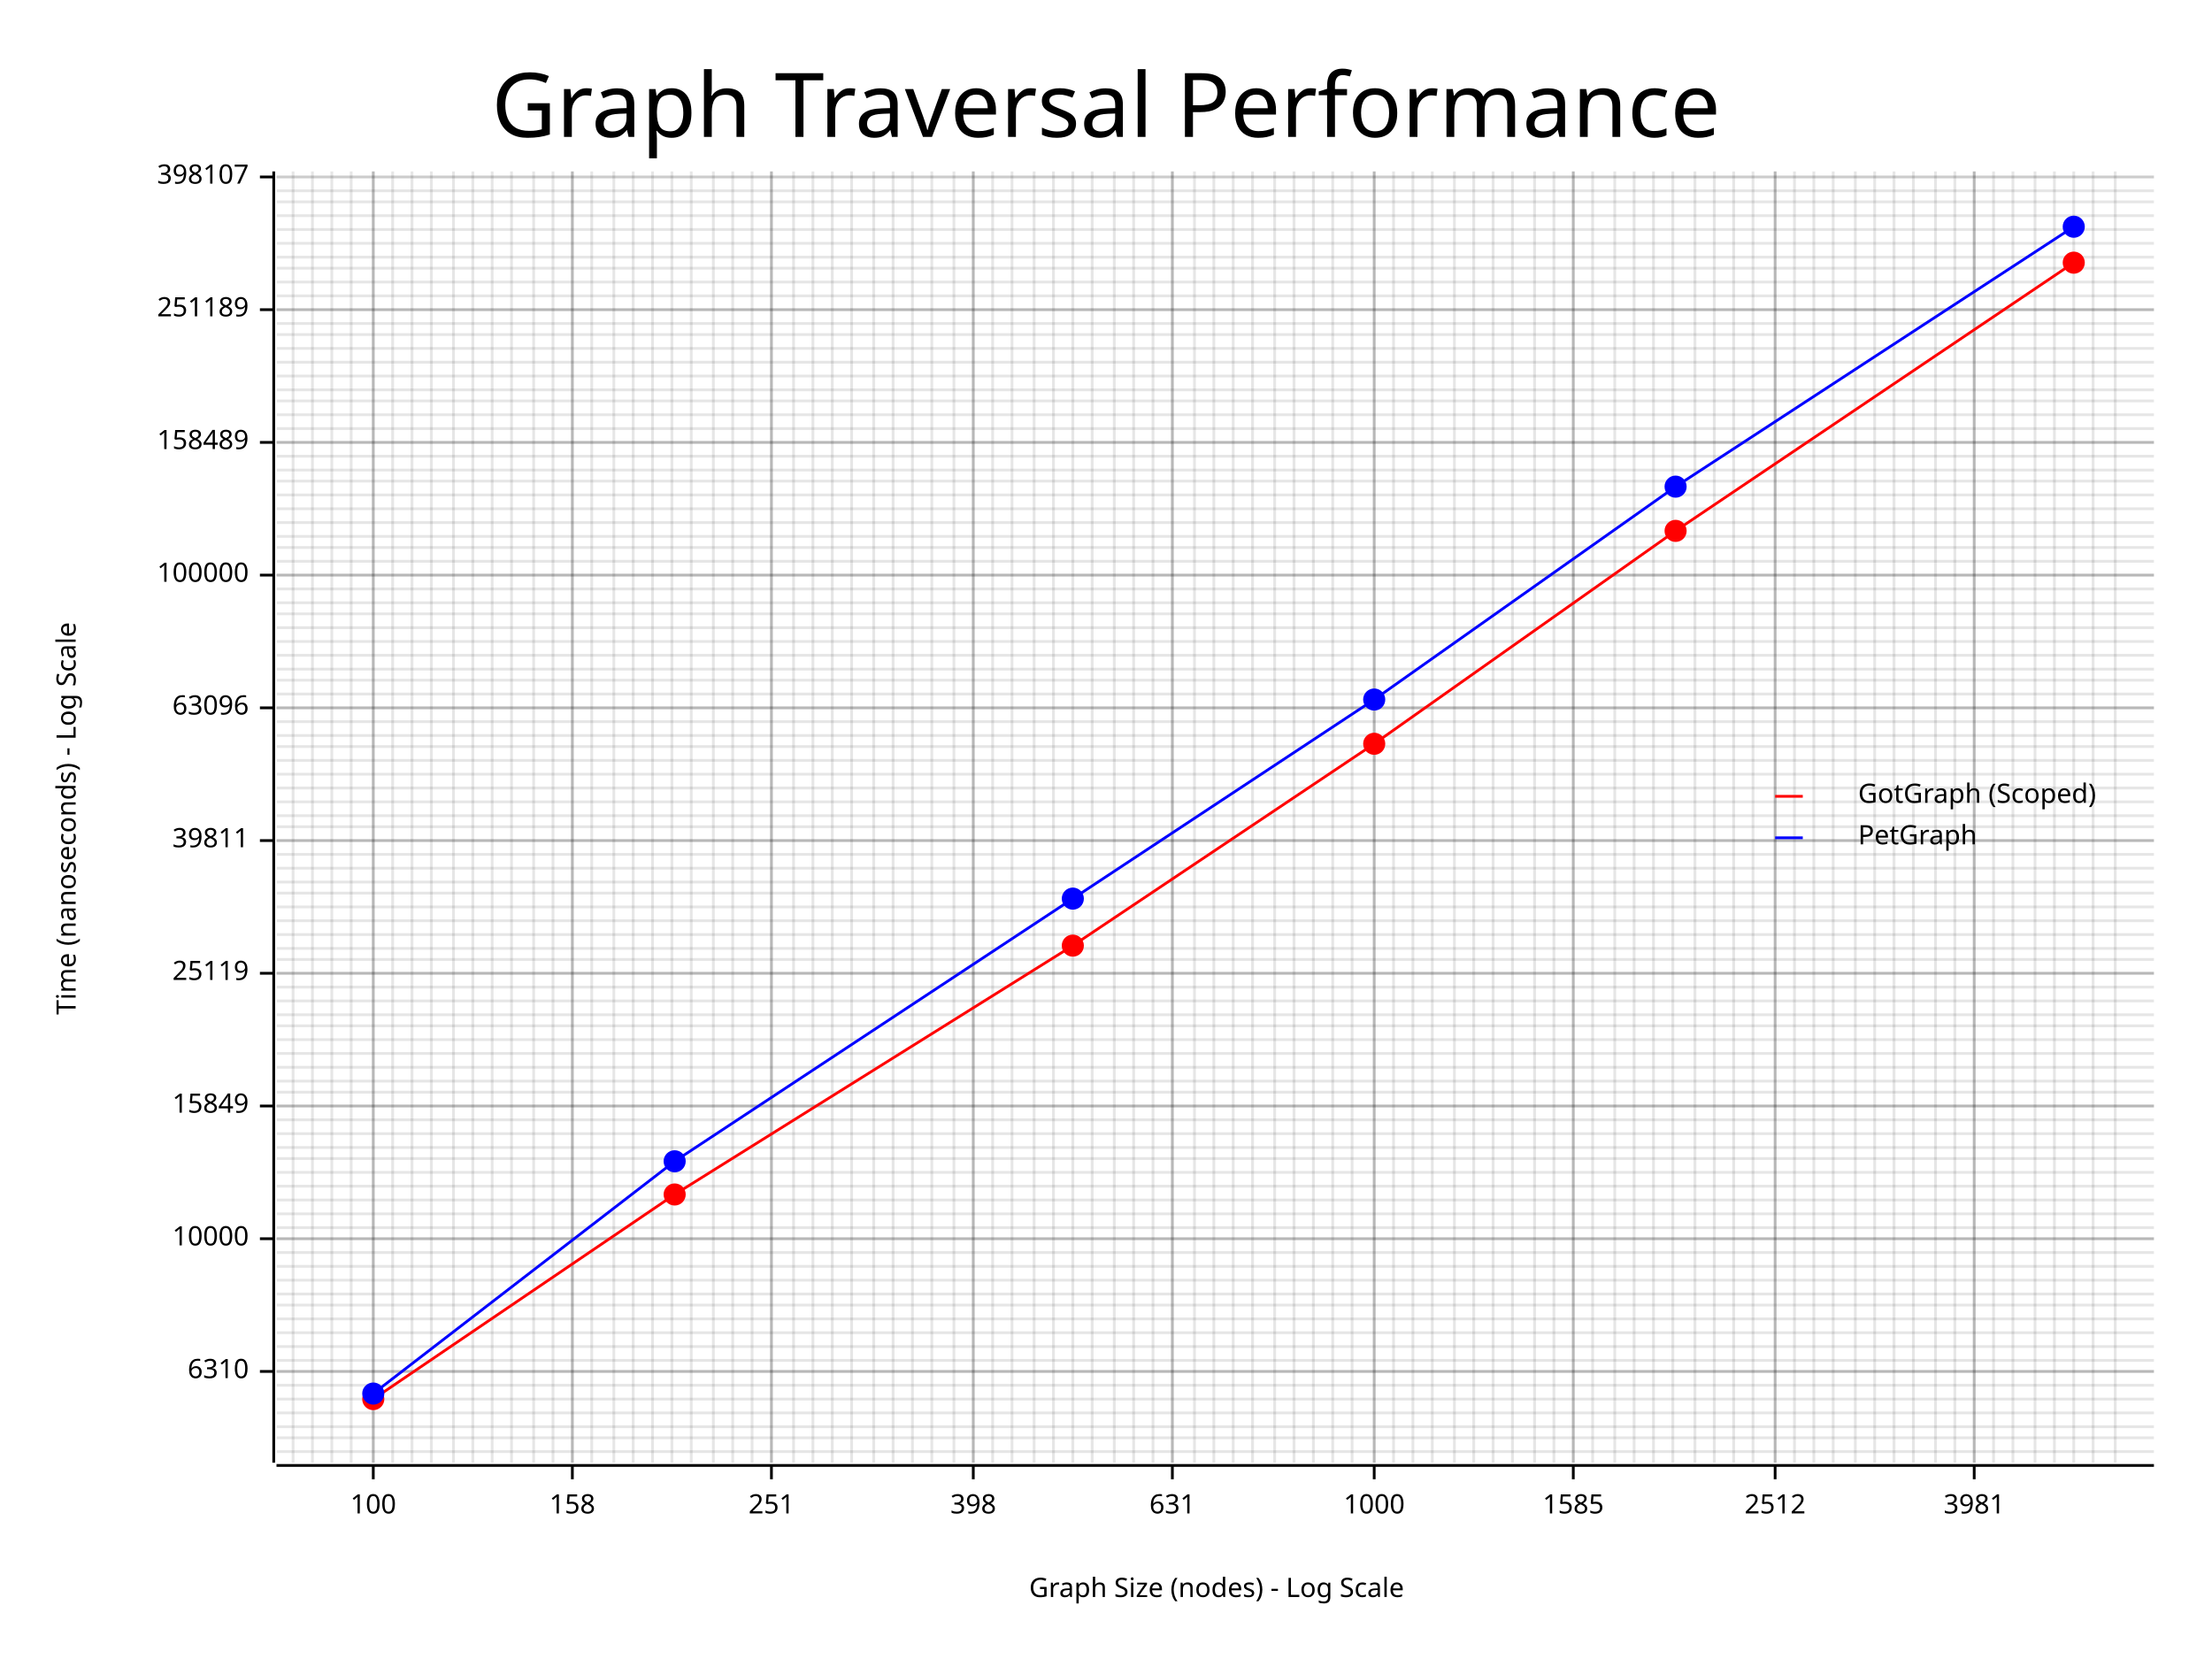
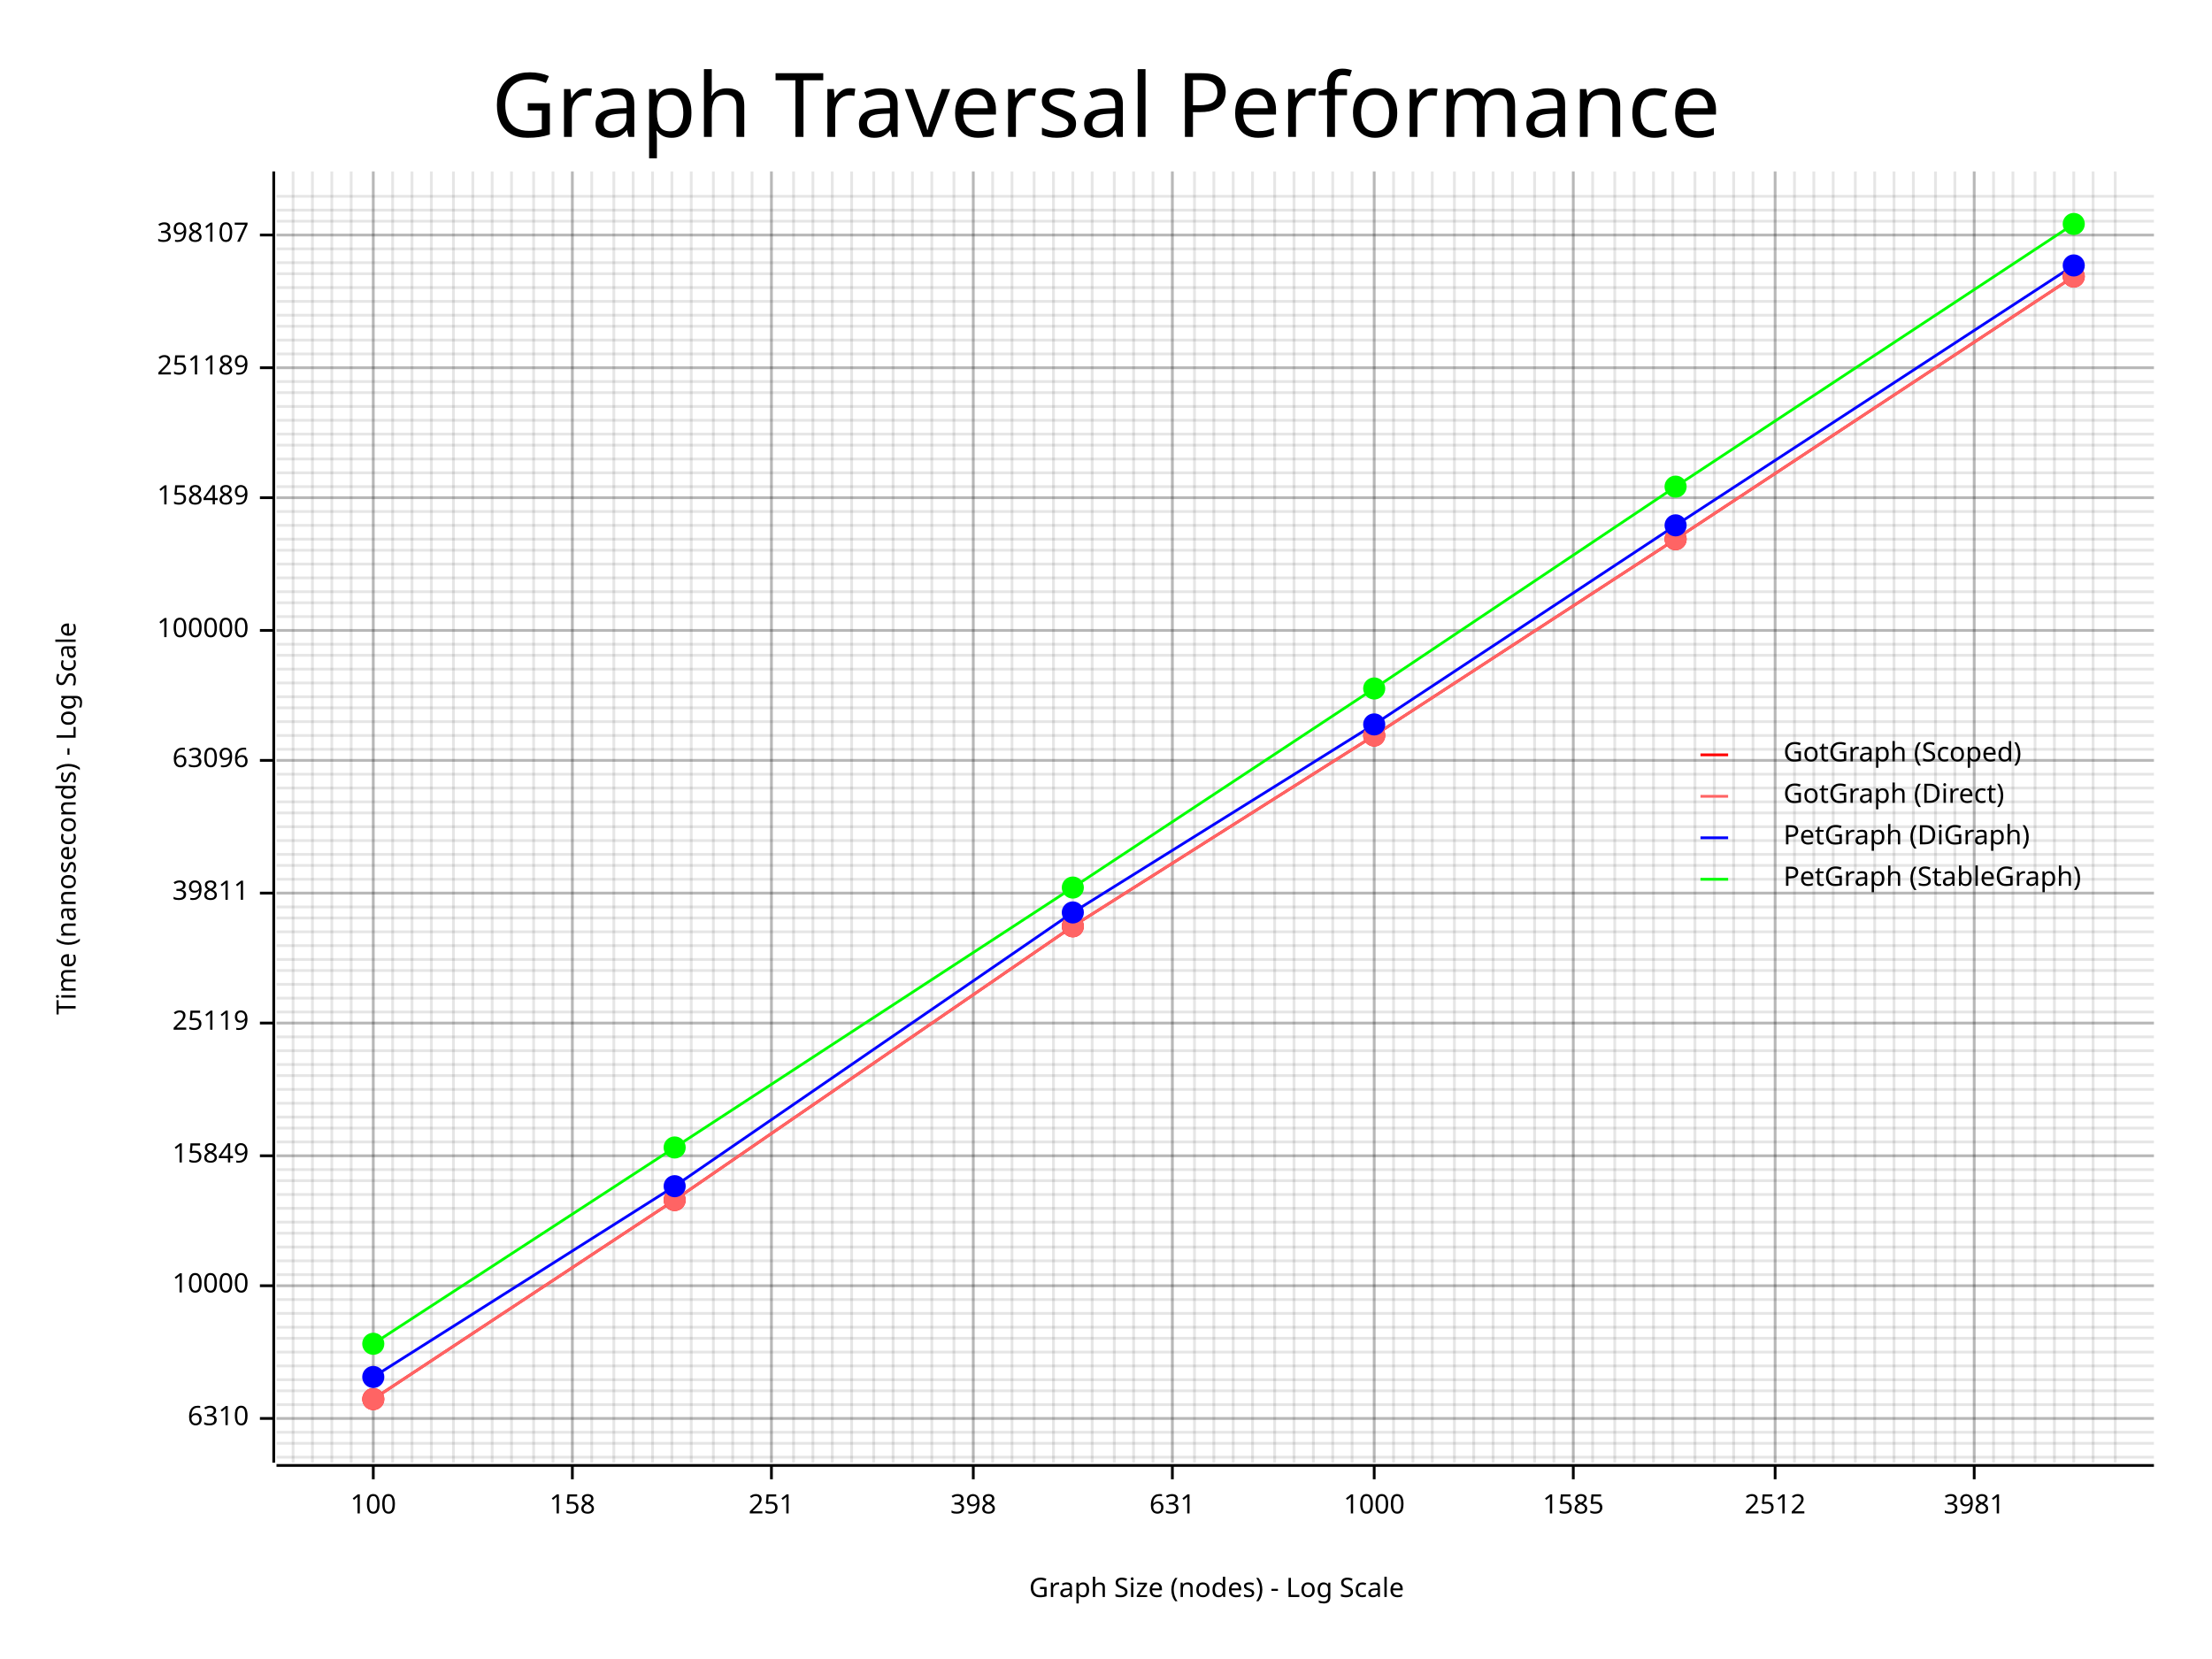
<svg xmlns="http://www.w3.org/2000/svg" width="800" height="600" viewBox="0 0 800 600">
  <rect x="0" y="0" width="800" height="600" opacity="1" fill="#FFFFFF" stroke="none" />
  <text x="400" y="25" dy="0.76em" text-anchor="middle" font-family="sans-serif" font-size="32.258" opacity="1" fill="#000000">
Graph Traversal Performance
</text>
  <line opacity="0.1" stroke="#000000" stroke-width="1" x1="106" y1="529" x2="106" y2="62" />
  <line opacity="0.1" stroke="#000000" stroke-width="1" x1="113" y1="529" x2="113" y2="62" />
  <line opacity="0.1" stroke="#000000" stroke-width="1" x1="120" y1="529" x2="120" y2="62" />
  <line opacity="0.1" stroke="#000000" stroke-width="1" x1="127" y1="529" x2="127" y2="62" />
  <line opacity="0.1" stroke="#000000" stroke-width="1" x1="135" y1="529" x2="135" y2="62" />
  <line opacity="0.1" stroke="#000000" stroke-width="1" x1="142" y1="529" x2="142" y2="62" />
  <line opacity="0.1" stroke="#000000" stroke-width="1" x1="149" y1="529" x2="149" y2="62" />
  <line opacity="0.1" stroke="#000000" stroke-width="1" x1="156" y1="529" x2="156" y2="62" />
  <line opacity="0.1" stroke="#000000" stroke-width="1" x1="164" y1="529" x2="164" y2="62" />
  <line opacity="0.1" stroke="#000000" stroke-width="1" x1="171" y1="529" x2="171" y2="62" />
  <line opacity="0.1" stroke="#000000" stroke-width="1" x1="178" y1="529" x2="178" y2="62" />
  <line opacity="0.1" stroke="#000000" stroke-width="1" x1="185" y1="529" x2="185" y2="62" />
  <line opacity="0.1" stroke="#000000" stroke-width="1" x1="193" y1="529" x2="193" y2="62" />
  <line opacity="0.1" stroke="#000000" stroke-width="1" x1="200" y1="529" x2="200" y2="62" />
  <line opacity="0.1" stroke="#000000" stroke-width="1" x1="207" y1="529" x2="207" y2="62" />
  <line opacity="0.1" stroke="#000000" stroke-width="1" x1="214" y1="529" x2="214" y2="62" />
  <line opacity="0.1" stroke="#000000" stroke-width="1" x1="222" y1="529" x2="222" y2="62" />
  <line opacity="0.1" stroke="#000000" stroke-width="1" x1="229" y1="529" x2="229" y2="62" />
  <line opacity="0.1" stroke="#000000" stroke-width="1" x1="236" y1="529" x2="236" y2="62" />
  <line opacity="0.1" stroke="#000000" stroke-width="1" x1="243" y1="529" x2="243" y2="62" />
  <line opacity="0.1" stroke="#000000" stroke-width="1" x1="250" y1="529" x2="250" y2="62" />
  <line opacity="0.1" stroke="#000000" stroke-width="1" x1="258" y1="529" x2="258" y2="62" />
  <line opacity="0.1" stroke="#000000" stroke-width="1" x1="265" y1="529" x2="265" y2="62" />
  <line opacity="0.1" stroke="#000000" stroke-width="1" x1="272" y1="529" x2="272" y2="62" />
  <line opacity="0.1" stroke="#000000" stroke-width="1" x1="279" y1="529" x2="279" y2="62" />
  <line opacity="0.1" stroke="#000000" stroke-width="1" x1="287" y1="529" x2="287" y2="62" />
  <line opacity="0.1" stroke="#000000" stroke-width="1" x1="294" y1="529" x2="294" y2="62" />
  <line opacity="0.1" stroke="#000000" stroke-width="1" x1="301" y1="529" x2="301" y2="62" />
  <line opacity="0.1" stroke="#000000" stroke-width="1" x1="308" y1="529" x2="308" y2="62" />
  <line opacity="0.1" stroke="#000000" stroke-width="1" x1="316" y1="529" x2="316" y2="62" />
  <line opacity="0.1" stroke="#000000" stroke-width="1" x1="323" y1="529" x2="323" y2="62" />
  <line opacity="0.1" stroke="#000000" stroke-width="1" x1="330" y1="529" x2="330" y2="62" />
  <line opacity="0.1" stroke="#000000" stroke-width="1" x1="337" y1="529" x2="337" y2="62" />
  <line opacity="0.1" stroke="#000000" stroke-width="1" x1="345" y1="529" x2="345" y2="62" />
  <line opacity="0.1" stroke="#000000" stroke-width="1" x1="352" y1="529" x2="352" y2="62" />
  <line opacity="0.1" stroke="#000000" stroke-width="1" x1="359" y1="529" x2="359" y2="62" />
  <line opacity="0.1" stroke="#000000" stroke-width="1" x1="366" y1="529" x2="366" y2="62" />
  <line opacity="0.1" stroke="#000000" stroke-width="1" x1="374" y1="529" x2="374" y2="62" />
  <line opacity="0.1" stroke="#000000" stroke-width="1" x1="381" y1="529" x2="381" y2="62" />
  <line opacity="0.1" stroke="#000000" stroke-width="1" x1="388" y1="529" x2="388" y2="62" />
  <line opacity="0.1" stroke="#000000" stroke-width="1" x1="395" y1="529" x2="395" y2="62" />
  <line opacity="0.1" stroke="#000000" stroke-width="1" x1="403" y1="529" x2="403" y2="62" />
  <line opacity="0.1" stroke="#000000" stroke-width="1" x1="410" y1="529" x2="410" y2="62" />
  <line opacity="0.1" stroke="#000000" stroke-width="1" x1="417" y1="529" x2="417" y2="62" />
  <line opacity="0.1" stroke="#000000" stroke-width="1" x1="424" y1="529" x2="424" y2="62" />
  <line opacity="0.1" stroke="#000000" stroke-width="1" x1="432" y1="529" x2="432" y2="62" />
  <line opacity="0.1" stroke="#000000" stroke-width="1" x1="439" y1="529" x2="439" y2="62" />
  <line opacity="0.1" stroke="#000000" stroke-width="1" x1="446" y1="529" x2="446" y2="62" />
  <line opacity="0.1" stroke="#000000" stroke-width="1" x1="453" y1="529" x2="453" y2="62" />
  <line opacity="0.1" stroke="#000000" stroke-width="1" x1="461" y1="529" x2="461" y2="62" />
  <line opacity="0.1" stroke="#000000" stroke-width="1" x1="468" y1="529" x2="468" y2="62" />
  <line opacity="0.1" stroke="#000000" stroke-width="1" x1="475" y1="529" x2="475" y2="62" />
  <line opacity="0.1" stroke="#000000" stroke-width="1" x1="482" y1="529" x2="482" y2="62" />
  <line opacity="0.1" stroke="#000000" stroke-width="1" x1="489" y1="529" x2="489" y2="62" />
  <line opacity="0.1" stroke="#000000" stroke-width="1" x1="497" y1="529" x2="497" y2="62" />
  <line opacity="0.1" stroke="#000000" stroke-width="1" x1="504" y1="529" x2="504" y2="62" />
  <line opacity="0.1" stroke="#000000" stroke-width="1" x1="511" y1="529" x2="511" y2="62" />
  <line opacity="0.1" stroke="#000000" stroke-width="1" x1="518" y1="529" x2="518" y2="62" />
  <line opacity="0.1" stroke="#000000" stroke-width="1" x1="526" y1="529" x2="526" y2="62" />
  <line opacity="0.1" stroke="#000000" stroke-width="1" x1="533" y1="529" x2="533" y2="62" />
  <line opacity="0.1" stroke="#000000" stroke-width="1" x1="540" y1="529" x2="540" y2="62" />
  <line opacity="0.1" stroke="#000000" stroke-width="1" x1="547" y1="529" x2="547" y2="62" />
  <line opacity="0.1" stroke="#000000" stroke-width="1" x1="555" y1="529" x2="555" y2="62" />
  <line opacity="0.1" stroke="#000000" stroke-width="1" x1="562" y1="529" x2="562" y2="62" />
  <line opacity="0.1" stroke="#000000" stroke-width="1" x1="569" y1="529" x2="569" y2="62" />
  <line opacity="0.1" stroke="#000000" stroke-width="1" x1="576" y1="529" x2="576" y2="62" />
  <line opacity="0.1" stroke="#000000" stroke-width="1" x1="584" y1="529" x2="584" y2="62" />
  <line opacity="0.1" stroke="#000000" stroke-width="1" x1="591" y1="529" x2="591" y2="62" />
  <line opacity="0.1" stroke="#000000" stroke-width="1" x1="598" y1="529" x2="598" y2="62" />
  <line opacity="0.1" stroke="#000000" stroke-width="1" x1="605" y1="529" x2="605" y2="62" />
  <line opacity="0.1" stroke="#000000" stroke-width="1" x1="613" y1="529" x2="613" y2="62" />
  <line opacity="0.1" stroke="#000000" stroke-width="1" x1="620" y1="529" x2="620" y2="62" />
  <line opacity="0.1" stroke="#000000" stroke-width="1" x1="627" y1="529" x2="627" y2="62" />
  <line opacity="0.1" stroke="#000000" stroke-width="1" x1="634" y1="529" x2="634" y2="62" />
  <line opacity="0.1" stroke="#000000" stroke-width="1" x1="642" y1="529" x2="642" y2="62" />
  <line opacity="0.1" stroke="#000000" stroke-width="1" x1="649" y1="529" x2="649" y2="62" />
  <line opacity="0.1" stroke="#000000" stroke-width="1" x1="656" y1="529" x2="656" y2="62" />
  <line opacity="0.1" stroke="#000000" stroke-width="1" x1="663" y1="529" x2="663" y2="62" />
  <line opacity="0.1" stroke="#000000" stroke-width="1" x1="671" y1="529" x2="671" y2="62" />
  <line opacity="0.1" stroke="#000000" stroke-width="1" x1="678" y1="529" x2="678" y2="62" />
  <line opacity="0.1" stroke="#000000" stroke-width="1" x1="685" y1="529" x2="685" y2="62" />
  <line opacity="0.1" stroke="#000000" stroke-width="1" x1="692" y1="529" x2="692" y2="62" />
  <line opacity="0.1" stroke="#000000" stroke-width="1" x1="700" y1="529" x2="700" y2="62" />
  <line opacity="0.1" stroke="#000000" stroke-width="1" x1="707" y1="529" x2="707" y2="62" />
  <line opacity="0.1" stroke="#000000" stroke-width="1" x1="714" y1="529" x2="714" y2="62" />
  <line opacity="0.1" stroke="#000000" stroke-width="1" x1="721" y1="529" x2="721" y2="62" />
  <line opacity="0.1" stroke="#000000" stroke-width="1" x1="728" y1="529" x2="728" y2="62" />
  <line opacity="0.1" stroke="#000000" stroke-width="1" x1="736" y1="529" x2="736" y2="62" />
  <line opacity="0.1" stroke="#000000" stroke-width="1" x1="743" y1="529" x2="743" y2="62" />
  <line opacity="0.1" stroke="#000000" stroke-width="1" x1="750" y1="529" x2="750" y2="62" />
  <line opacity="0.1" stroke="#000000" stroke-width="1" x1="757" y1="529" x2="757" y2="62" />
  <line opacity="0.1" stroke="#000000" stroke-width="1" x1="765" y1="529" x2="765" y2="62" />
-   <line opacity="0.1" stroke="#000000" stroke-width="1" x1="100" y1="525" x2="779" y2="525" />
-   <line opacity="0.1" stroke="#000000" stroke-width="1" x1="100" y1="520" x2="779" y2="520" />
-   <line opacity="0.1" stroke="#000000" stroke-width="1" x1="100" y1="516" x2="779" y2="516" />
-   <line opacity="0.1" stroke="#000000" stroke-width="1" x1="100" y1="511" x2="779" y2="511" />
-   <line opacity="0.1" stroke="#000000" stroke-width="1" x1="100" y1="506" x2="779" y2="506" />
-   <line opacity="0.1" stroke="#000000" stroke-width="1" x1="100" y1="501" x2="779" y2="501" />
-   <line opacity="0.1" stroke="#000000" stroke-width="1" x1="100" y1="496" x2="779" y2="496" />
-   <line opacity="0.1" stroke="#000000" stroke-width="1" x1="100" y1="492" x2="779" y2="492" />
-   <line opacity="0.1" stroke="#000000" stroke-width="1" x1="100" y1="487" x2="779" y2="487" />
-   <line opacity="0.1" stroke="#000000" stroke-width="1" x1="100" y1="482" x2="779" y2="482" />
-   <line opacity="0.1" stroke="#000000" stroke-width="1" x1="100" y1="477" x2="779" y2="477" />
-   <line opacity="0.1" stroke="#000000" stroke-width="1" x1="100" y1="472" x2="779" y2="472" />
-   <line opacity="0.1" stroke="#000000" stroke-width="1" x1="100" y1="468" x2="779" y2="468" />
-   <line opacity="0.1" stroke="#000000" stroke-width="1" x1="100" y1="463" x2="779" y2="463" />
-   <line opacity="0.1" stroke="#000000" stroke-width="1" x1="100" y1="458" x2="779" y2="458" />
-   <line opacity="0.1" stroke="#000000" stroke-width="1" x1="100" y1="453" x2="779" y2="453" />
-   <line opacity="0.1" stroke="#000000" stroke-width="1" x1="100" y1="448" x2="779" y2="448" />
-   <line opacity="0.1" stroke="#000000" stroke-width="1" x1="100" y1="444" x2="779" y2="444" />
-   <line opacity="0.1" stroke="#000000" stroke-width="1" x1="100" y1="439" x2="779" y2="439" />
-   <line opacity="0.1" stroke="#000000" stroke-width="1" x1="100" y1="434" x2="779" y2="434" />
-   <line opacity="0.1" stroke="#000000" stroke-width="1" x1="100" y1="429" x2="779" y2="429" />
-   <line opacity="0.1" stroke="#000000" stroke-width="1" x1="100" y1="424" x2="779" y2="424" />
-   <line opacity="0.1" stroke="#000000" stroke-width="1" x1="100" y1="419" x2="779" y2="419" />
-   <line opacity="0.1" stroke="#000000" stroke-width="1" x1="100" y1="415" x2="779" y2="415" />
-   <line opacity="0.1" stroke="#000000" stroke-width="1" x1="100" y1="410" x2="779" y2="410" />
-   <line opacity="0.1" stroke="#000000" stroke-width="1" x1="100" y1="405" x2="779" y2="405" />
-   <line opacity="0.1" stroke="#000000" stroke-width="1" x1="100" y1="400" x2="779" y2="400" />
-   <line opacity="0.1" stroke="#000000" stroke-width="1" x1="100" y1="395" x2="779" y2="395" />
-   <line opacity="0.1" stroke="#000000" stroke-width="1" x1="100" y1="391" x2="779" y2="391" />
-   <line opacity="0.1" stroke="#000000" stroke-width="1" x1="100" y1="386" x2="779" y2="386" />
-   <line opacity="0.1" stroke="#000000" stroke-width="1" x1="100" y1="381" x2="779" y2="381" />
-   <line opacity="0.1" stroke="#000000" stroke-width="1" x1="100" y1="376" x2="779" y2="376" />
-   <line opacity="0.1" stroke="#000000" stroke-width="1" x1="100" y1="371" x2="779" y2="371" />
-   <line opacity="0.1" stroke="#000000" stroke-width="1" x1="100" y1="367" x2="779" y2="367" />
-   <line opacity="0.1" stroke="#000000" stroke-width="1" x1="100" y1="362" x2="779" y2="362" />
-   <line opacity="0.1" stroke="#000000" stroke-width="1" x1="100" y1="357" x2="779" y2="357" />
-   <line opacity="0.1" stroke="#000000" stroke-width="1" x1="100" y1="352" x2="779" y2="352" />
+   <line opacity="0.1" stroke="#000000" stroke-width="1" x1="100" y1="527" x2="779" y2="527" />
+   <line opacity="0.1" stroke="#000000" stroke-width="1" x1="100" y1="522" x2="779" y2="522" />
+   <line opacity="0.1" stroke="#000000" stroke-width="1" x1="100" y1="518" x2="779" y2="518" />
+   <line opacity="0.1" stroke="#000000" stroke-width="1" x1="100" y1="513" x2="779" y2="513" />
+   <line opacity="0.1" stroke="#000000" stroke-width="1" x1="100" y1="508" x2="779" y2="508" />
+   <line opacity="0.1" stroke="#000000" stroke-width="1" x1="100" y1="503" x2="779" y2="503" />
+   <line opacity="0.1" stroke="#000000" stroke-width="1" x1="100" y1="499" x2="779" y2="499" />
+   <line opacity="0.1" stroke="#000000" stroke-width="1" x1="100" y1="494" x2="779" y2="494" />
+   <line opacity="0.1" stroke="#000000" stroke-width="1" x1="100" y1="489" x2="779" y2="489" />
+   <line opacity="0.1" stroke="#000000" stroke-width="1" x1="100" y1="484" x2="779" y2="484" />
+   <line opacity="0.1" stroke="#000000" stroke-width="1" x1="100" y1="480" x2="779" y2="480" />
+   <line opacity="0.1" stroke="#000000" stroke-width="1" x1="100" y1="475" x2="779" y2="475" />
+   <line opacity="0.1" stroke="#000000" stroke-width="1" x1="100" y1="470" x2="779" y2="470" />
+   <line opacity="0.1" stroke="#000000" stroke-width="1" x1="100" y1="465" x2="779" y2="465" />
+   <line opacity="0.1" stroke="#000000" stroke-width="1" x1="100" y1="461" x2="779" y2="461" />
+   <line opacity="0.1" stroke="#000000" stroke-width="1" x1="100" y1="456" x2="779" y2="456" />
+   <line opacity="0.1" stroke="#000000" stroke-width="1" x1="100" y1="451" x2="779" y2="451" />
+   <line opacity="0.1" stroke="#000000" stroke-width="1" x1="100" y1="446" x2="779" y2="446" />
+   <line opacity="0.1" stroke="#000000" stroke-width="1" x1="100" y1="442" x2="779" y2="442" />
+   <line opacity="0.1" stroke="#000000" stroke-width="1" x1="100" y1="437" x2="779" y2="437" />
+   <line opacity="0.1" stroke="#000000" stroke-width="1" x1="100" y1="432" x2="779" y2="432" />
+   <line opacity="0.1" stroke="#000000" stroke-width="1" x1="100" y1="427" x2="779" y2="427" />
+   <line opacity="0.1" stroke="#000000" stroke-width="1" x1="100" y1="423" x2="779" y2="423" />
+   <line opacity="0.1" stroke="#000000" stroke-width="1" x1="100" y1="418" x2="779" y2="418" />
+   <line opacity="0.1" stroke="#000000" stroke-width="1" x1="100" y1="413" x2="779" y2="413" />
+   <line opacity="0.1" stroke="#000000" stroke-width="1" x1="100" y1="408" x2="779" y2="408" />
+   <line opacity="0.1" stroke="#000000" stroke-width="1" x1="100" y1="404" x2="779" y2="404" />
+   <line opacity="0.1" stroke="#000000" stroke-width="1" x1="100" y1="399" x2="779" y2="399" />
+   <line opacity="0.1" stroke="#000000" stroke-width="1" x1="100" y1="394" x2="779" y2="394" />
+   <line opacity="0.1" stroke="#000000" stroke-width="1" x1="100" y1="389" x2="779" y2="389" />
+   <line opacity="0.1" stroke="#000000" stroke-width="1" x1="100" y1="385" x2="779" y2="385" />
+   <line opacity="0.1" stroke="#000000" stroke-width="1" x1="100" y1="380" x2="779" y2="380" />
+   <line opacity="0.1" stroke="#000000" stroke-width="1" x1="100" y1="375" x2="779" y2="375" />
+   <line opacity="0.1" stroke="#000000" stroke-width="1" x1="100" y1="370" x2="779" y2="370" />
+   <line opacity="0.1" stroke="#000000" stroke-width="1" x1="100" y1="366" x2="779" y2="366" />
+   <line opacity="0.1" stroke="#000000" stroke-width="1" x1="100" y1="361" x2="779" y2="361" />
+   <line opacity="0.1" stroke="#000000" stroke-width="1" x1="100" y1="356" x2="779" y2="356" />
+   <line opacity="0.1" stroke="#000000" stroke-width="1" x1="100" y1="351" x2="779" y2="351" />
  <line opacity="0.1" stroke="#000000" stroke-width="1" x1="100" y1="347" x2="779" y2="347" />
-   <line opacity="0.1" stroke="#000000" stroke-width="1" x1="100" y1="343" x2="779" y2="343" />
-   <line opacity="0.1" stroke="#000000" stroke-width="1" x1="100" y1="338" x2="779" y2="338" />
-   <line opacity="0.1" stroke="#000000" stroke-width="1" x1="100" y1="333" x2="779" y2="333" />
+   <line opacity="0.1" stroke="#000000" stroke-width="1" x1="100" y1="342" x2="779" y2="342" />
+   <line opacity="0.1" stroke="#000000" stroke-width="1" x1="100" y1="337" x2="779" y2="337" />
+   <line opacity="0.1" stroke="#000000" stroke-width="1" x1="100" y1="332" x2="779" y2="332" />
  <line opacity="0.1" stroke="#000000" stroke-width="1" x1="100" y1="328" x2="779" y2="328" />
  <line opacity="0.1" stroke="#000000" stroke-width="1" x1="100" y1="323" x2="779" y2="323" />
-   <line opacity="0.1" stroke="#000000" stroke-width="1" x1="100" y1="319" x2="779" y2="319" />
-   <line opacity="0.1" stroke="#000000" stroke-width="1" x1="100" y1="314" x2="779" y2="314" />
+   <line opacity="0.1" stroke="#000000" stroke-width="1" x1="100" y1="318" x2="779" y2="318" />
+   <line opacity="0.1" stroke="#000000" stroke-width="1" x1="100" y1="313" x2="779" y2="313" />
  <line opacity="0.1" stroke="#000000" stroke-width="1" x1="100" y1="309" x2="779" y2="309" />
  <line opacity="0.1" stroke="#000000" stroke-width="1" x1="100" y1="304" x2="779" y2="304" />
  <line opacity="0.1" stroke="#000000" stroke-width="1" x1="100" y1="299" x2="779" y2="299" />
-   <line opacity="0.1" stroke="#000000" stroke-width="1" x1="100" y1="295" x2="779" y2="295" />
+   <line opacity="0.1" stroke="#000000" stroke-width="1" x1="100" y1="294" x2="779" y2="294" />
  <line opacity="0.1" stroke="#000000" stroke-width="1" x1="100" y1="290" x2="779" y2="290" />
  <line opacity="0.1" stroke="#000000" stroke-width="1" x1="100" y1="285" x2="779" y2="285" />
  <line opacity="0.1" stroke="#000000" stroke-width="1" x1="100" y1="280" x2="779" y2="280" />
  <line opacity="0.1" stroke="#000000" stroke-width="1" x1="100" y1="275" x2="779" y2="275" />
-   <line opacity="0.1" stroke="#000000" stroke-width="1" x1="100" y1="270" x2="779" y2="270" />
+   <line opacity="0.1" stroke="#000000" stroke-width="1" x1="100" y1="271" x2="779" y2="271" />
  <line opacity="0.1" stroke="#000000" stroke-width="1" x1="100" y1="266" x2="779" y2="266" />
  <line opacity="0.1" stroke="#000000" stroke-width="1" x1="100" y1="261" x2="779" y2="261" />
  <line opacity="0.1" stroke="#000000" stroke-width="1" x1="100" y1="256" x2="779" y2="256" />
-   <line opacity="0.1" stroke="#000000" stroke-width="1" x1="100" y1="251" x2="779" y2="251" />
-   <line opacity="0.1" stroke="#000000" stroke-width="1" x1="100" y1="246" x2="779" y2="246" />
+   <line opacity="0.1" stroke="#000000" stroke-width="1" x1="100" y1="252" x2="779" y2="252" />
+   <line opacity="0.1" stroke="#000000" stroke-width="1" x1="100" y1="247" x2="779" y2="247" />
  <line opacity="0.1" stroke="#000000" stroke-width="1" x1="100" y1="242" x2="779" y2="242" />
  <line opacity="0.1" stroke="#000000" stroke-width="1" x1="100" y1="237" x2="779" y2="237" />
-   <line opacity="0.1" stroke="#000000" stroke-width="1" x1="100" y1="232" x2="779" y2="232" />
-   <line opacity="0.1" stroke="#000000" stroke-width="1" x1="100" y1="227" x2="779" y2="227" />
-   <line opacity="0.1" stroke="#000000" stroke-width="1" x1="100" y1="222" x2="779" y2="222" />
+   <line opacity="0.1" stroke="#000000" stroke-width="1" x1="100" y1="233" x2="779" y2="233" />
+   <line opacity="0.1" stroke="#000000" stroke-width="1" x1="100" y1="228" x2="779" y2="228" />
+   <line opacity="0.1" stroke="#000000" stroke-width="1" x1="100" y1="223" x2="779" y2="223" />
  <line opacity="0.1" stroke="#000000" stroke-width="1" x1="100" y1="218" x2="779" y2="218" />
-   <line opacity="0.1" stroke="#000000" stroke-width="1" x1="100" y1="213" x2="779" y2="213" />
-   <line opacity="0.1" stroke="#000000" stroke-width="1" x1="100" y1="208" x2="779" y2="208" />
-   <line opacity="0.1" stroke="#000000" stroke-width="1" x1="100" y1="203" x2="779" y2="203" />
-   <line opacity="0.1" stroke="#000000" stroke-width="1" x1="100" y1="198" x2="779" y2="198" />
-   <line opacity="0.1" stroke="#000000" stroke-width="1" x1="100" y1="194" x2="779" y2="194" />
-   <line opacity="0.1" stroke="#000000" stroke-width="1" x1="100" y1="189" x2="779" y2="189" />
-   <line opacity="0.1" stroke="#000000" stroke-width="1" x1="100" y1="184" x2="779" y2="184" />
-   <line opacity="0.1" stroke="#000000" stroke-width="1" x1="100" y1="179" x2="779" y2="179" />
-   <line opacity="0.1" stroke="#000000" stroke-width="1" x1="100" y1="174" x2="779" y2="174" />
-   <line opacity="0.1" stroke="#000000" stroke-width="1" x1="100" y1="170" x2="779" y2="170" />
-   <line opacity="0.1" stroke="#000000" stroke-width="1" x1="100" y1="165" x2="779" y2="165" />
-   <line opacity="0.1" stroke="#000000" stroke-width="1" x1="100" y1="160" x2="779" y2="160" />
-   <line opacity="0.1" stroke="#000000" stroke-width="1" x1="100" y1="155" x2="779" y2="155" />
-   <line opacity="0.1" stroke="#000000" stroke-width="1" x1="100" y1="150" x2="779" y2="150" />
-   <line opacity="0.1" stroke="#000000" stroke-width="1" x1="100" y1="145" x2="779" y2="145" />
-   <line opacity="0.1" stroke="#000000" stroke-width="1" x1="100" y1="141" x2="779" y2="141" />
-   <line opacity="0.1" stroke="#000000" stroke-width="1" x1="100" y1="136" x2="779" y2="136" />
-   <line opacity="0.1" stroke="#000000" stroke-width="1" x1="100" y1="131" x2="779" y2="131" />
-   <line opacity="0.1" stroke="#000000" stroke-width="1" x1="100" y1="126" x2="779" y2="126" />
-   <line opacity="0.1" stroke="#000000" stroke-width="1" x1="100" y1="121" x2="779" y2="121" />
-   <line opacity="0.1" stroke="#000000" stroke-width="1" x1="100" y1="117" x2="779" y2="117" />
-   <line opacity="0.1" stroke="#000000" stroke-width="1" x1="100" y1="112" x2="779" y2="112" />
-   <line opacity="0.1" stroke="#000000" stroke-width="1" x1="100" y1="107" x2="779" y2="107" />
-   <line opacity="0.1" stroke="#000000" stroke-width="1" x1="100" y1="102" x2="779" y2="102" />
-   <line opacity="0.1" stroke="#000000" stroke-width="1" x1="100" y1="97" x2="779" y2="97" />
-   <line opacity="0.1" stroke="#000000" stroke-width="1" x1="100" y1="93" x2="779" y2="93" />
-   <line opacity="0.1" stroke="#000000" stroke-width="1" x1="100" y1="88" x2="779" y2="88" />
-   <line opacity="0.1" stroke="#000000" stroke-width="1" x1="100" y1="83" x2="779" y2="83" />
-   <line opacity="0.1" stroke="#000000" stroke-width="1" x1="100" y1="78" x2="779" y2="78" />
-   <line opacity="0.1" stroke="#000000" stroke-width="1" x1="100" y1="73" x2="779" y2="73" />
-   <line opacity="0.1" stroke="#000000" stroke-width="1" x1="100" y1="69" x2="779" y2="69" />
+   <line opacity="0.1" stroke="#000000" stroke-width="1" x1="100" y1="214" x2="779" y2="214" />
+   <line opacity="0.1" stroke="#000000" stroke-width="1" x1="100" y1="209" x2="779" y2="209" />
+   <line opacity="0.1" stroke="#000000" stroke-width="1" x1="100" y1="204" x2="779" y2="204" />
+   <line opacity="0.1" stroke="#000000" stroke-width="1" x1="100" y1="199" x2="779" y2="199" />
+   <line opacity="0.1" stroke="#000000" stroke-width="1" x1="100" y1="195" x2="779" y2="195" />
+   <line opacity="0.1" stroke="#000000" stroke-width="1" x1="100" y1="190" x2="779" y2="190" />
+   <line opacity="0.1" stroke="#000000" stroke-width="1" x1="100" y1="185" x2="779" y2="185" />
+   <line opacity="0.1" stroke="#000000" stroke-width="1" x1="100" y1="180" x2="779" y2="180" />
+   <line opacity="0.1" stroke="#000000" stroke-width="1" x1="100" y1="176" x2="779" y2="176" />
+   <line opacity="0.1" stroke="#000000" stroke-width="1" x1="100" y1="171" x2="779" y2="171" />
+   <line opacity="0.1" stroke="#000000" stroke-width="1" x1="100" y1="166" x2="779" y2="166" />
+   <line opacity="0.1" stroke="#000000" stroke-width="1" x1="100" y1="161" x2="779" y2="161" />
+   <line opacity="0.1" stroke="#000000" stroke-width="1" x1="100" y1="157" x2="779" y2="157" />
+   <line opacity="0.1" stroke="#000000" stroke-width="1" x1="100" y1="152" x2="779" y2="152" />
+   <line opacity="0.1" stroke="#000000" stroke-width="1" x1="100" y1="147" x2="779" y2="147" />
+   <line opacity="0.1" stroke="#000000" stroke-width="1" x1="100" y1="142" x2="779" y2="142" />
+   <line opacity="0.1" stroke="#000000" stroke-width="1" x1="100" y1="138" x2="779" y2="138" />
+   <line opacity="0.1" stroke="#000000" stroke-width="1" x1="100" y1="133" x2="779" y2="133" />
+   <line opacity="0.1" stroke="#000000" stroke-width="1" x1="100" y1="128" x2="779" y2="128" />
+   <line opacity="0.1" stroke="#000000" stroke-width="1" x1="100" y1="123" x2="779" y2="123" />
+   <line opacity="0.1" stroke="#000000" stroke-width="1" x1="100" y1="118" x2="779" y2="118" />
+   <line opacity="0.1" stroke="#000000" stroke-width="1" x1="100" y1="114" x2="779" y2="114" />
+   <line opacity="0.1" stroke="#000000" stroke-width="1" x1="100" y1="109" x2="779" y2="109" />
+   <line opacity="0.1" stroke="#000000" stroke-width="1" x1="100" y1="104" x2="779" y2="104" />
+   <line opacity="0.1" stroke="#000000" stroke-width="1" x1="100" y1="99" x2="779" y2="99" />
+   <line opacity="0.1" stroke="#000000" stroke-width="1" x1="100" y1="95" x2="779" y2="95" />
+   <line opacity="0.1" stroke="#000000" stroke-width="1" x1="100" y1="90" x2="779" y2="90" />
+   <line opacity="0.1" stroke="#000000" stroke-width="1" x1="100" y1="85" x2="779" y2="85" />
+   <line opacity="0.1" stroke="#000000" stroke-width="1" x1="100" y1="80" x2="779" y2="80" />
+   <line opacity="0.1" stroke="#000000" stroke-width="1" x1="100" y1="76" x2="779" y2="76" />
+   <line opacity="0.1" stroke="#000000" stroke-width="1" x1="100" y1="71" x2="779" y2="71" />
  <text x="20" y="296" dy="0.76em" text-anchor="middle" font-family="sans-serif" font-size="9.677" opacity="1" fill="#000000" transform="rotate(270, 20, 296)">
Time (nanoseconds) - Log Scale
</text>
  <text x="440" y="580" dy="-0.5ex" text-anchor="middle" font-family="sans-serif" font-size="9.677" opacity="1" fill="#000000">
Graph Size (nodes) - Log Scale
</text>
  <line opacity="0.2" stroke="#000000" stroke-width="1" x1="135" y1="529" x2="135" y2="62" />
  <line opacity="0.2" stroke="#000000" stroke-width="1" x1="207" y1="529" x2="207" y2="62" />
  <line opacity="0.2" stroke="#000000" stroke-width="1" x1="279" y1="529" x2="279" y2="62" />
  <line opacity="0.2" stroke="#000000" stroke-width="1" x1="352" y1="529" x2="352" y2="62" />
  <line opacity="0.2" stroke="#000000" stroke-width="1" x1="424" y1="529" x2="424" y2="62" />
  <line opacity="0.2" stroke="#000000" stroke-width="1" x1="497" y1="529" x2="497" y2="62" />
  <line opacity="0.2" stroke="#000000" stroke-width="1" x1="569" y1="529" x2="569" y2="62" />
  <line opacity="0.2" stroke="#000000" stroke-width="1" x1="642" y1="529" x2="642" y2="62" />
  <line opacity="0.2" stroke="#000000" stroke-width="1" x1="714" y1="529" x2="714" y2="62" />
-   <line opacity="0.2" stroke="#000000" stroke-width="1" x1="100" y1="496" x2="779" y2="496" />
-   <line opacity="0.2" stroke="#000000" stroke-width="1" x1="100" y1="448" x2="779" y2="448" />
-   <line opacity="0.2" stroke="#000000" stroke-width="1" x1="100" y1="400" x2="779" y2="400" />
-   <line opacity="0.2" stroke="#000000" stroke-width="1" x1="100" y1="352" x2="779" y2="352" />
-   <line opacity="0.2" stroke="#000000" stroke-width="1" x1="100" y1="304" x2="779" y2="304" />
-   <line opacity="0.2" stroke="#000000" stroke-width="1" x1="100" y1="256" x2="779" y2="256" />
-   <line opacity="0.2" stroke="#000000" stroke-width="1" x1="100" y1="208" x2="779" y2="208" />
-   <line opacity="0.2" stroke="#000000" stroke-width="1" x1="100" y1="160" x2="779" y2="160" />
-   <line opacity="0.2" stroke="#000000" stroke-width="1" x1="100" y1="112" x2="779" y2="112" />
-   <line opacity="0.2" stroke="#000000" stroke-width="1" x1="100" y1="64" x2="779" y2="64" />
+   <line opacity="0.2" stroke="#000000" stroke-width="1" x1="100" y1="513" x2="779" y2="513" />
+   <line opacity="0.2" stroke="#000000" stroke-width="1" x1="100" y1="465" x2="779" y2="465" />
+   <line opacity="0.2" stroke="#000000" stroke-width="1" x1="100" y1="418" x2="779" y2="418" />
+   <line opacity="0.2" stroke="#000000" stroke-width="1" x1="100" y1="370" x2="779" y2="370" />
+   <line opacity="0.2" stroke="#000000" stroke-width="1" x1="100" y1="323" x2="779" y2="323" />
+   <line opacity="0.2" stroke="#000000" stroke-width="1" x1="100" y1="275" x2="779" y2="275" />
+   <line opacity="0.2" stroke="#000000" stroke-width="1" x1="100" y1="228" x2="779" y2="228" />
+   <line opacity="0.2" stroke="#000000" stroke-width="1" x1="100" y1="180" x2="779" y2="180" />
+   <line opacity="0.2" stroke="#000000" stroke-width="1" x1="100" y1="133" x2="779" y2="133" />
+   <line opacity="0.2" stroke="#000000" stroke-width="1" x1="100" y1="85" x2="779" y2="85" />
  <polyline fill="none" opacity="1" stroke="#000000" stroke-width="1" points="99,62 99,529 " />
-   <text x="90" y="496" dy="0.5ex" text-anchor="end" font-family="sans-serif" font-size="9.677" opacity="1" fill="#000000">
+   <text x="90" y="513" dy="0.5ex" text-anchor="end" font-family="sans-serif" font-size="9.677" opacity="1" fill="#000000">
6310
</text>
-   <polyline fill="none" opacity="1" stroke="#000000" stroke-width="1" points="94,496 99,496 " />
-   <text x="90" y="448" dy="0.5ex" text-anchor="end" font-family="sans-serif" font-size="9.677" opacity="1" fill="#000000">
+   <polyline fill="none" opacity="1" stroke="#000000" stroke-width="1" points="94,513 99,513 " />
+   <text x="90" y="465" dy="0.5ex" text-anchor="end" font-family="sans-serif" font-size="9.677" opacity="1" fill="#000000">
10000
</text>
-   <polyline fill="none" opacity="1" stroke="#000000" stroke-width="1" points="94,448 99,448 " />
-   <text x="90" y="400" dy="0.5ex" text-anchor="end" font-family="sans-serif" font-size="9.677" opacity="1" fill="#000000">
+   <polyline fill="none" opacity="1" stroke="#000000" stroke-width="1" points="94,465 99,465 " />
+   <text x="90" y="418" dy="0.5ex" text-anchor="end" font-family="sans-serif" font-size="9.677" opacity="1" fill="#000000">
15849
</text>
-   <polyline fill="none" opacity="1" stroke="#000000" stroke-width="1" points="94,400 99,400 " />
-   <text x="90" y="352" dy="0.5ex" text-anchor="end" font-family="sans-serif" font-size="9.677" opacity="1" fill="#000000">
+   <polyline fill="none" opacity="1" stroke="#000000" stroke-width="1" points="94,418 99,418 " />
+   <text x="90" y="370" dy="0.5ex" text-anchor="end" font-family="sans-serif" font-size="9.677" opacity="1" fill="#000000">
25119
</text>
-   <polyline fill="none" opacity="1" stroke="#000000" stroke-width="1" points="94,352 99,352 " />
-   <text x="90" y="304" dy="0.5ex" text-anchor="end" font-family="sans-serif" font-size="9.677" opacity="1" fill="#000000">
+   <polyline fill="none" opacity="1" stroke="#000000" stroke-width="1" points="94,370 99,370 " />
+   <text x="90" y="323" dy="0.5ex" text-anchor="end" font-family="sans-serif" font-size="9.677" opacity="1" fill="#000000">
39811
</text>
-   <polyline fill="none" opacity="1" stroke="#000000" stroke-width="1" points="94,304 99,304 " />
-   <text x="90" y="256" dy="0.5ex" text-anchor="end" font-family="sans-serif" font-size="9.677" opacity="1" fill="#000000">
+   <polyline fill="none" opacity="1" stroke="#000000" stroke-width="1" points="94,323 99,323 " />
+   <text x="90" y="275" dy="0.5ex" text-anchor="end" font-family="sans-serif" font-size="9.677" opacity="1" fill="#000000">
63096
</text>
-   <polyline fill="none" opacity="1" stroke="#000000" stroke-width="1" points="94,256 99,256 " />
-   <text x="90" y="208" dy="0.5ex" text-anchor="end" font-family="sans-serif" font-size="9.677" opacity="1" fill="#000000">
+   <polyline fill="none" opacity="1" stroke="#000000" stroke-width="1" points="94,275 99,275 " />
+   <text x="90" y="228" dy="0.5ex" text-anchor="end" font-family="sans-serif" font-size="9.677" opacity="1" fill="#000000">
100000
</text>
-   <polyline fill="none" opacity="1" stroke="#000000" stroke-width="1" points="94,208 99,208 " />
-   <text x="90" y="160" dy="0.5ex" text-anchor="end" font-family="sans-serif" font-size="9.677" opacity="1" fill="#000000">
+   <polyline fill="none" opacity="1" stroke="#000000" stroke-width="1" points="94,228 99,228 " />
+   <text x="90" y="180" dy="0.5ex" text-anchor="end" font-family="sans-serif" font-size="9.677" opacity="1" fill="#000000">
158489
</text>
-   <polyline fill="none" opacity="1" stroke="#000000" stroke-width="1" points="94,160 99,160 " />
-   <text x="90" y="112" dy="0.5ex" text-anchor="end" font-family="sans-serif" font-size="9.677" opacity="1" fill="#000000">
+   <polyline fill="none" opacity="1" stroke="#000000" stroke-width="1" points="94,180 99,180 " />
+   <text x="90" y="133" dy="0.5ex" text-anchor="end" font-family="sans-serif" font-size="9.677" opacity="1" fill="#000000">
251189
</text>
-   <polyline fill="none" opacity="1" stroke="#000000" stroke-width="1" points="94,112 99,112 " />
-   <text x="90" y="64" dy="0.5ex" text-anchor="end" font-family="sans-serif" font-size="9.677" opacity="1" fill="#000000">
+   <polyline fill="none" opacity="1" stroke="#000000" stroke-width="1" points="94,133 99,133 " />
+   <text x="90" y="85" dy="0.5ex" text-anchor="end" font-family="sans-serif" font-size="9.677" opacity="1" fill="#000000">
398107
</text>
-   <polyline fill="none" opacity="1" stroke="#000000" stroke-width="1" points="94,64 99,64 " />
+   <polyline fill="none" opacity="1" stroke="#000000" stroke-width="1" points="94,85 99,85 " />
  <polyline fill="none" opacity="1" stroke="#000000" stroke-width="1" points="100,530 779,530 " />
  <text x="135" y="540" dy="0.76em" text-anchor="middle" font-family="sans-serif" font-size="9.677" opacity="1" fill="#000000">
100
</text>
  <polyline fill="none" opacity="1" stroke="#000000" stroke-width="1" points="135,530 135,535 " />
  <text x="207" y="540" dy="0.76em" text-anchor="middle" font-family="sans-serif" font-size="9.677" opacity="1" fill="#000000">
158
</text>
  <polyline fill="none" opacity="1" stroke="#000000" stroke-width="1" points="207,530 207,535 " />
  <text x="279" y="540" dy="0.76em" text-anchor="middle" font-family="sans-serif" font-size="9.677" opacity="1" fill="#000000">
251
</text>
  <polyline fill="none" opacity="1" stroke="#000000" stroke-width="1" points="279,530 279,535 " />
  <text x="352" y="540" dy="0.76em" text-anchor="middle" font-family="sans-serif" font-size="9.677" opacity="1" fill="#000000">
398
</text>
  <polyline fill="none" opacity="1" stroke="#000000" stroke-width="1" points="352,530 352,535 " />
  <text x="424" y="540" dy="0.76em" text-anchor="middle" font-family="sans-serif" font-size="9.677" opacity="1" fill="#000000">
631
</text>
  <polyline fill="none" opacity="1" stroke="#000000" stroke-width="1" points="424,530 424,535 " />
  <text x="497" y="540" dy="0.76em" text-anchor="middle" font-family="sans-serif" font-size="9.677" opacity="1" fill="#000000">
1000
</text>
  <polyline fill="none" opacity="1" stroke="#000000" stroke-width="1" points="497,530 497,535 " />
  <text x="569" y="540" dy="0.76em" text-anchor="middle" font-family="sans-serif" font-size="9.677" opacity="1" fill="#000000">
1585
</text>
  <polyline fill="none" opacity="1" stroke="#000000" stroke-width="1" points="569,530 569,535 " />
  <text x="642" y="540" dy="0.76em" text-anchor="middle" font-family="sans-serif" font-size="9.677" opacity="1" fill="#000000">
2512
</text>
  <polyline fill="none" opacity="1" stroke="#000000" stroke-width="1" points="642,530 642,535 " />
  <text x="714" y="540" dy="0.76em" text-anchor="middle" font-family="sans-serif" font-size="9.677" opacity="1" fill="#000000">
3981
</text>
  <polyline fill="none" opacity="1" stroke="#000000" stroke-width="1" points="714,530 714,535 " />
-   <polyline fill="none" opacity="1" stroke="#FF0000" stroke-width="1" points="135,506 244,432 388,342 497,269 606,192 750,95 " />
-   <polyline fill="none" opacity="1" stroke="#0000FF" stroke-width="1" points="135,504 244,420 388,325 497,253 606,176 750,82 " />
+   <polyline fill="none" opacity="1" stroke="#FF0000" stroke-width="1" points="135,506 244,434 388,335 497,266 606,195 750,100 " />
+   <polyline fill="none" opacity="1" stroke="#FF6464" stroke-width="1" points="135,506 244,434 388,335 497,266 606,195 750,100 " />
+   <polyline fill="none" opacity="1" stroke="#0000FF" stroke-width="1" points="135,498 244,429 388,330 497,262 606,190 750,96 " />
+   <polyline fill="none" opacity="1" stroke="#00FF00" stroke-width="1" points="135,486 244,415 388,321 497,249 606,176 750,81 " />
  <circle cx="135" cy="506" r="4" opacity="1" fill="#FF0000" stroke="none" stroke-width="1" />
-   <circle cx="244" cy="432" r="4" opacity="1" fill="#FF0000" stroke="none" stroke-width="1" />
-   <circle cx="388" cy="342" r="4" opacity="1" fill="#FF0000" stroke="none" stroke-width="1" />
-   <circle cx="497" cy="269" r="4" opacity="1" fill="#FF0000" stroke="none" stroke-width="1" />
-   <circle cx="606" cy="192" r="4" opacity="1" fill="#FF0000" stroke="none" stroke-width="1" />
-   <circle cx="750" cy="95" r="4" opacity="1" fill="#FF0000" stroke="none" stroke-width="1" />
-   <circle cx="135" cy="504" r="4" opacity="1" fill="#0000FF" stroke="none" stroke-width="1" />
-   <circle cx="244" cy="420" r="4" opacity="1" fill="#0000FF" stroke="none" stroke-width="1" />
-   <circle cx="388" cy="325" r="4" opacity="1" fill="#0000FF" stroke="none" stroke-width="1" />
-   <circle cx="497" cy="253" r="4" opacity="1" fill="#0000FF" stroke="none" stroke-width="1" />
-   <circle cx="606" cy="176" r="4" opacity="1" fill="#0000FF" stroke="none" stroke-width="1" />
-   <circle cx="750" cy="82" r="4" opacity="1" fill="#0000FF" stroke="none" stroke-width="1" />
-   <text x="672" y="283" dy="0.76em" text-anchor="start" font-family="sans-serif" font-size="9.677" opacity="1" fill="#000000">
+   <circle cx="244" cy="434" r="4" opacity="1" fill="#FF0000" stroke="none" stroke-width="1" />
+   <circle cx="388" cy="335" r="4" opacity="1" fill="#FF0000" stroke="none" stroke-width="1" />
+   <circle cx="497" cy="266" r="4" opacity="1" fill="#FF0000" stroke="none" stroke-width="1" />
+   <circle cx="606" cy="195" r="4" opacity="1" fill="#FF0000" stroke="none" stroke-width="1" />
+   <circle cx="750" cy="100" r="4" opacity="1" fill="#FF0000" stroke="none" stroke-width="1" />
+   <circle cx="135" cy="506" r="4" opacity="1" fill="#FF6464" stroke="none" stroke-width="1" />
+   <circle cx="244" cy="434" r="4" opacity="1" fill="#FF6464" stroke="none" stroke-width="1" />
+   <circle cx="388" cy="335" r="4" opacity="1" fill="#FF6464" stroke="none" stroke-width="1" />
+   <circle cx="497" cy="266" r="4" opacity="1" fill="#FF6464" stroke="none" stroke-width="1" />
+   <circle cx="606" cy="195" r="4" opacity="1" fill="#FF6464" stroke="none" stroke-width="1" />
+   <circle cx="750" cy="100" r="4" opacity="1" fill="#FF6464" stroke="none" stroke-width="1" />
+   <circle cx="135" cy="498" r="4" opacity="1" fill="#0000FF" stroke="none" stroke-width="1" />
+   <circle cx="244" cy="429" r="4" opacity="1" fill="#0000FF" stroke="none" stroke-width="1" />
+   <circle cx="388" cy="330" r="4" opacity="1" fill="#0000FF" stroke="none" stroke-width="1" />
+   <circle cx="497" cy="262" r="4" opacity="1" fill="#0000FF" stroke="none" stroke-width="1" />
+   <circle cx="606" cy="190" r="4" opacity="1" fill="#0000FF" stroke="none" stroke-width="1" />
+   <circle cx="750" cy="96" r="4" opacity="1" fill="#0000FF" stroke="none" stroke-width="1" />
+   <circle cx="135" cy="486" r="4" opacity="1" fill="#00FF00" stroke="none" stroke-width="1" />
+   <circle cx="244" cy="415" r="4" opacity="1" fill="#00FF00" stroke="none" stroke-width="1" />
+   <circle cx="388" cy="321" r="4" opacity="1" fill="#00FF00" stroke="none" stroke-width="1" />
+   <circle cx="497" cy="249" r="4" opacity="1" fill="#00FF00" stroke="none" stroke-width="1" />
+   <circle cx="606" cy="176" r="4" opacity="1" fill="#00FF00" stroke="none" stroke-width="1" />
+   <circle cx="750" cy="81" r="4" opacity="1" fill="#00FF00" stroke="none" stroke-width="1" />
+   <text x="645" y="268" dy="0.76em" text-anchor="start" font-family="sans-serif" font-size="9.677" opacity="1" fill="#000000">
GotGraph (Scoped)
</text>
-   <text x="672" y="298" dy="0.76em" text-anchor="start" font-family="sans-serif" font-size="9.677" opacity="1" fill="#000000">
- PetGraph
- </text>
-   <polyline fill="none" opacity="1" stroke="#FF0000" stroke-width="1" points="642,288 652,288 " />
-   <polyline fill="none" opacity="1" stroke="#0000FF" stroke-width="1" points="642,303 652,303 " />
+   <text x="645" y="283" dy="0.76em" text-anchor="start" font-family="sans-serif" font-size="9.677" opacity="1" fill="#000000">
+ GotGraph (Direct)
+ </text>
+   <text x="645" y="298" dy="0.76em" text-anchor="start" font-family="sans-serif" font-size="9.677" opacity="1" fill="#000000">
+ PetGraph (DiGraph)
+ </text>
+   <text x="645" y="313" dy="0.76em" text-anchor="start" font-family="sans-serif" font-size="9.677" opacity="1" fill="#000000">
+ PetGraph (StableGraph)
+ </text>
+   <polyline fill="none" opacity="1" stroke="#FF0000" stroke-width="1" points="615,273 625,273 " />
+   <polyline fill="none" opacity="1" stroke="#FF6464" stroke-width="1" points="615,288 625,288 " />
+   <polyline fill="none" opacity="1" stroke="#0000FF" stroke-width="1" points="615,303 625,303 " />
+   <polyline fill="none" opacity="1" stroke="#00FF00" stroke-width="1" points="615,318 625,318 " />
</svg>
